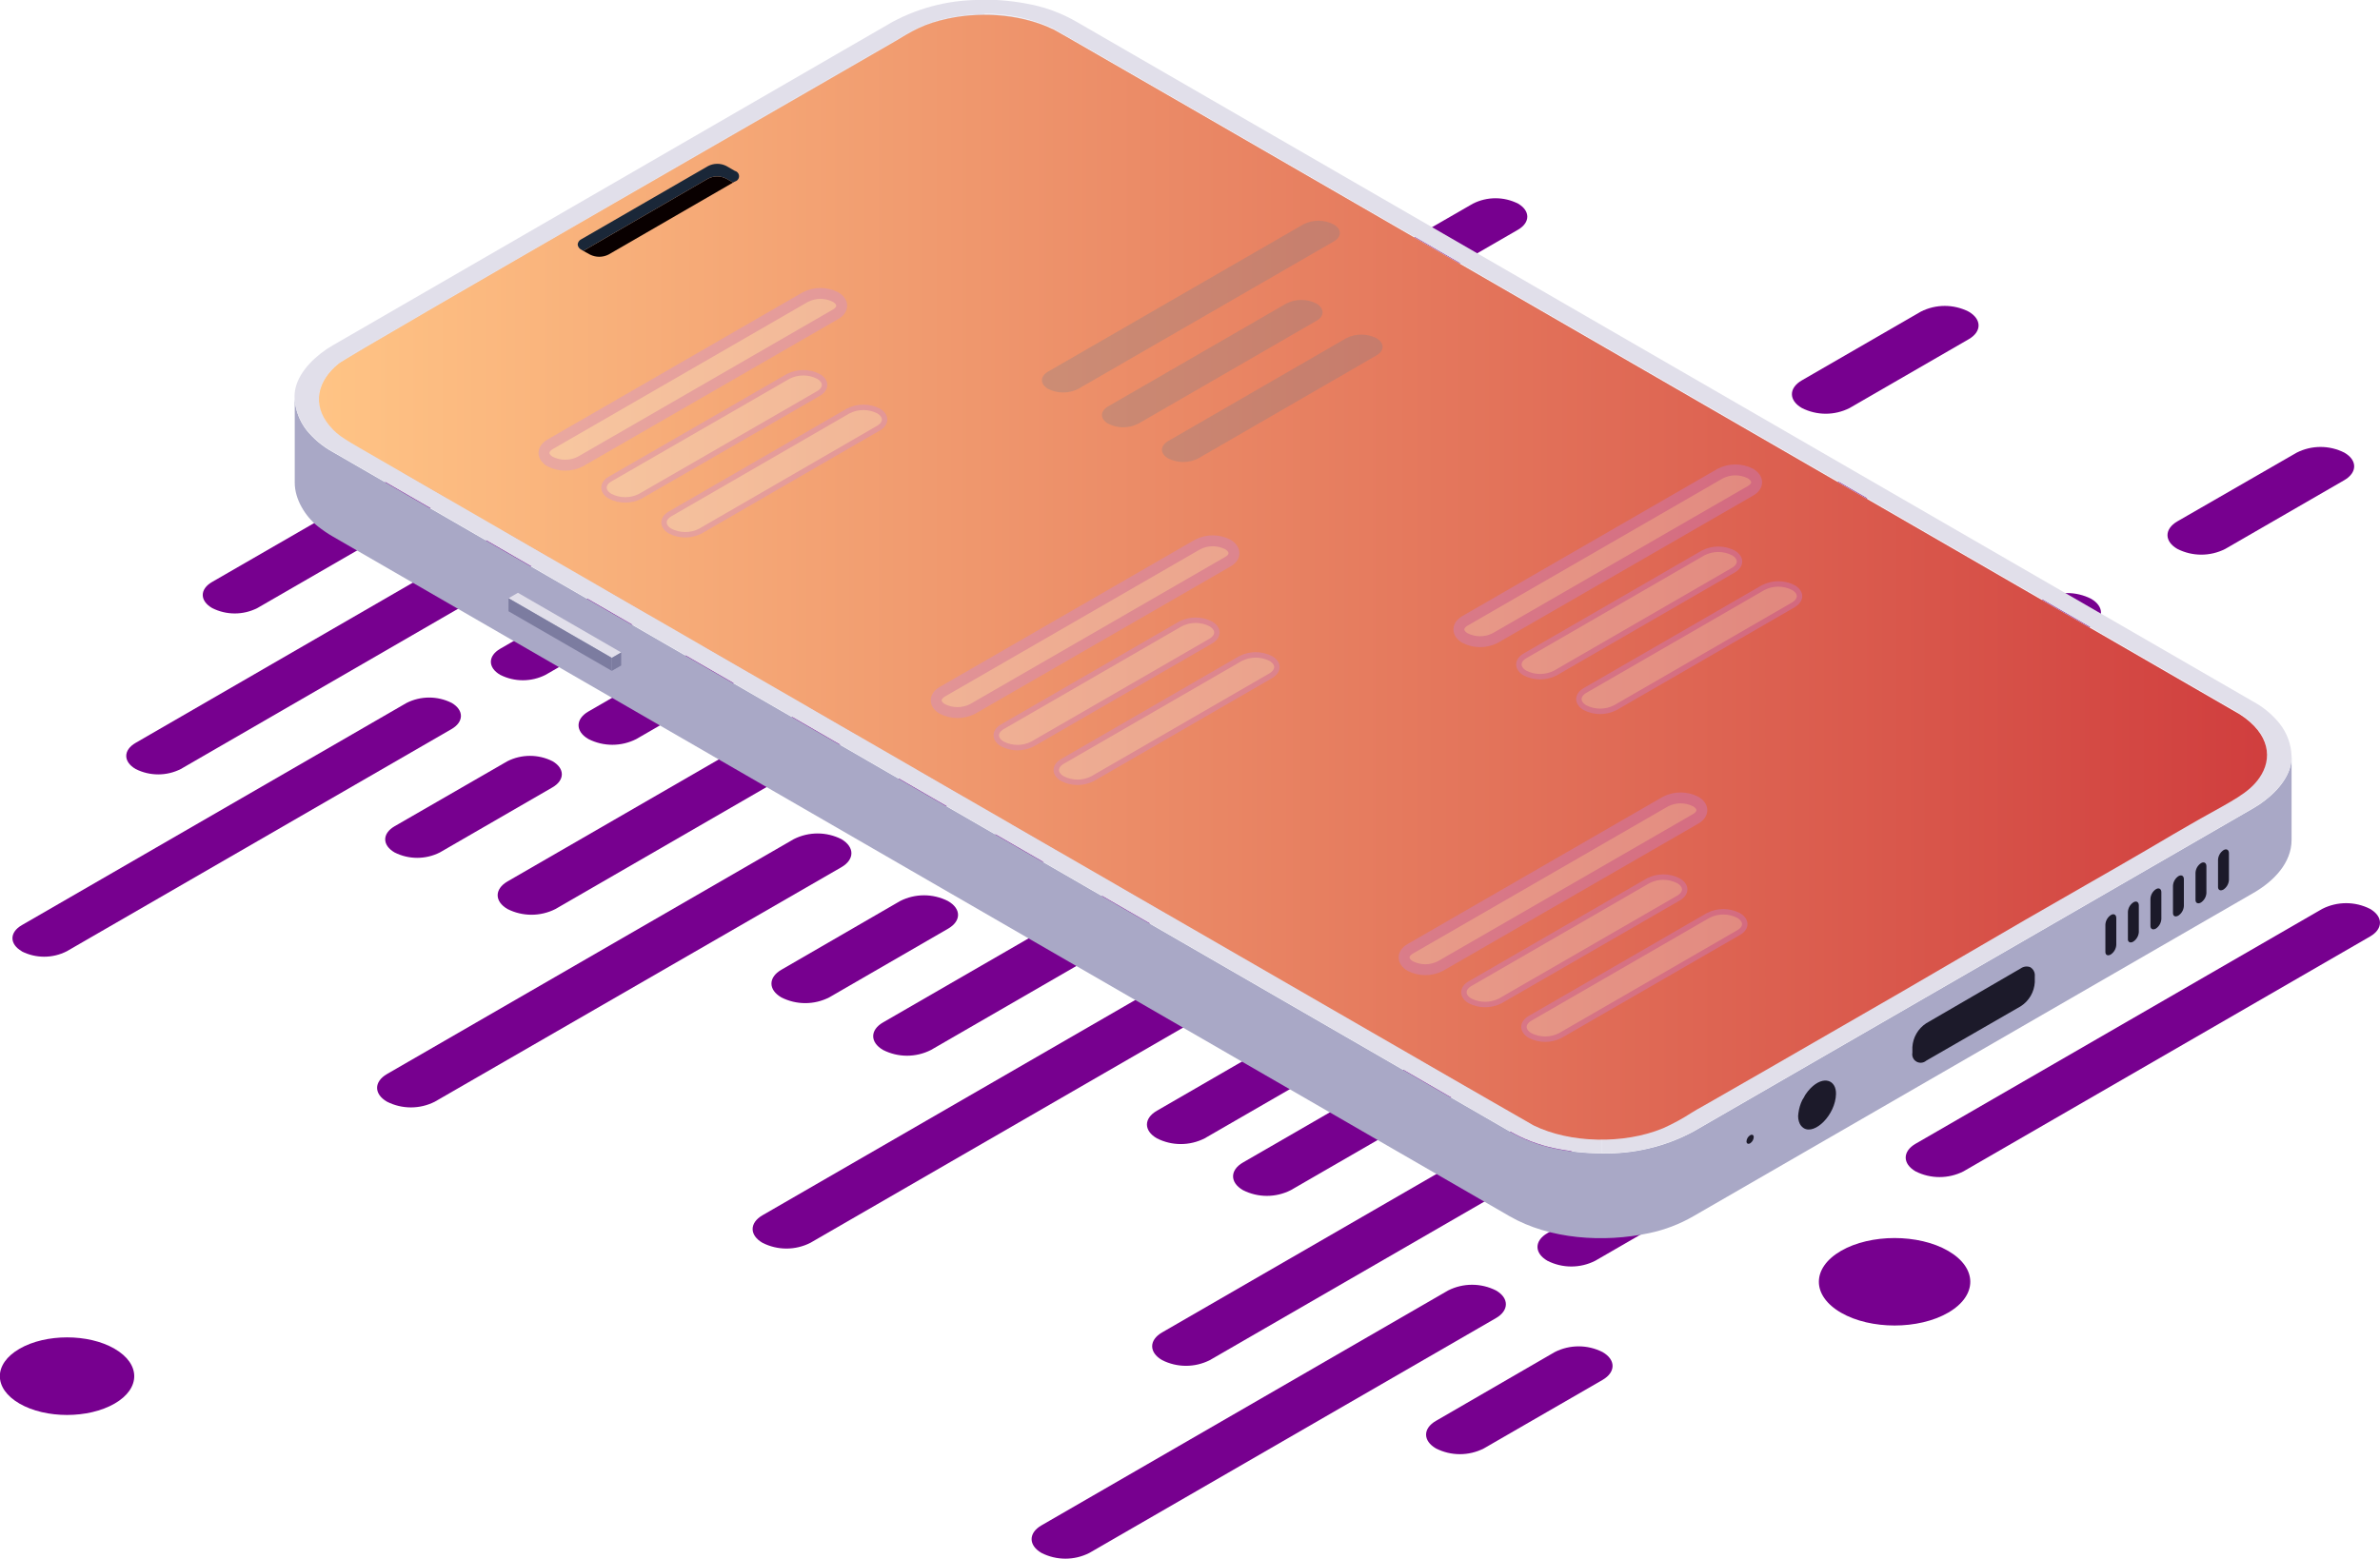
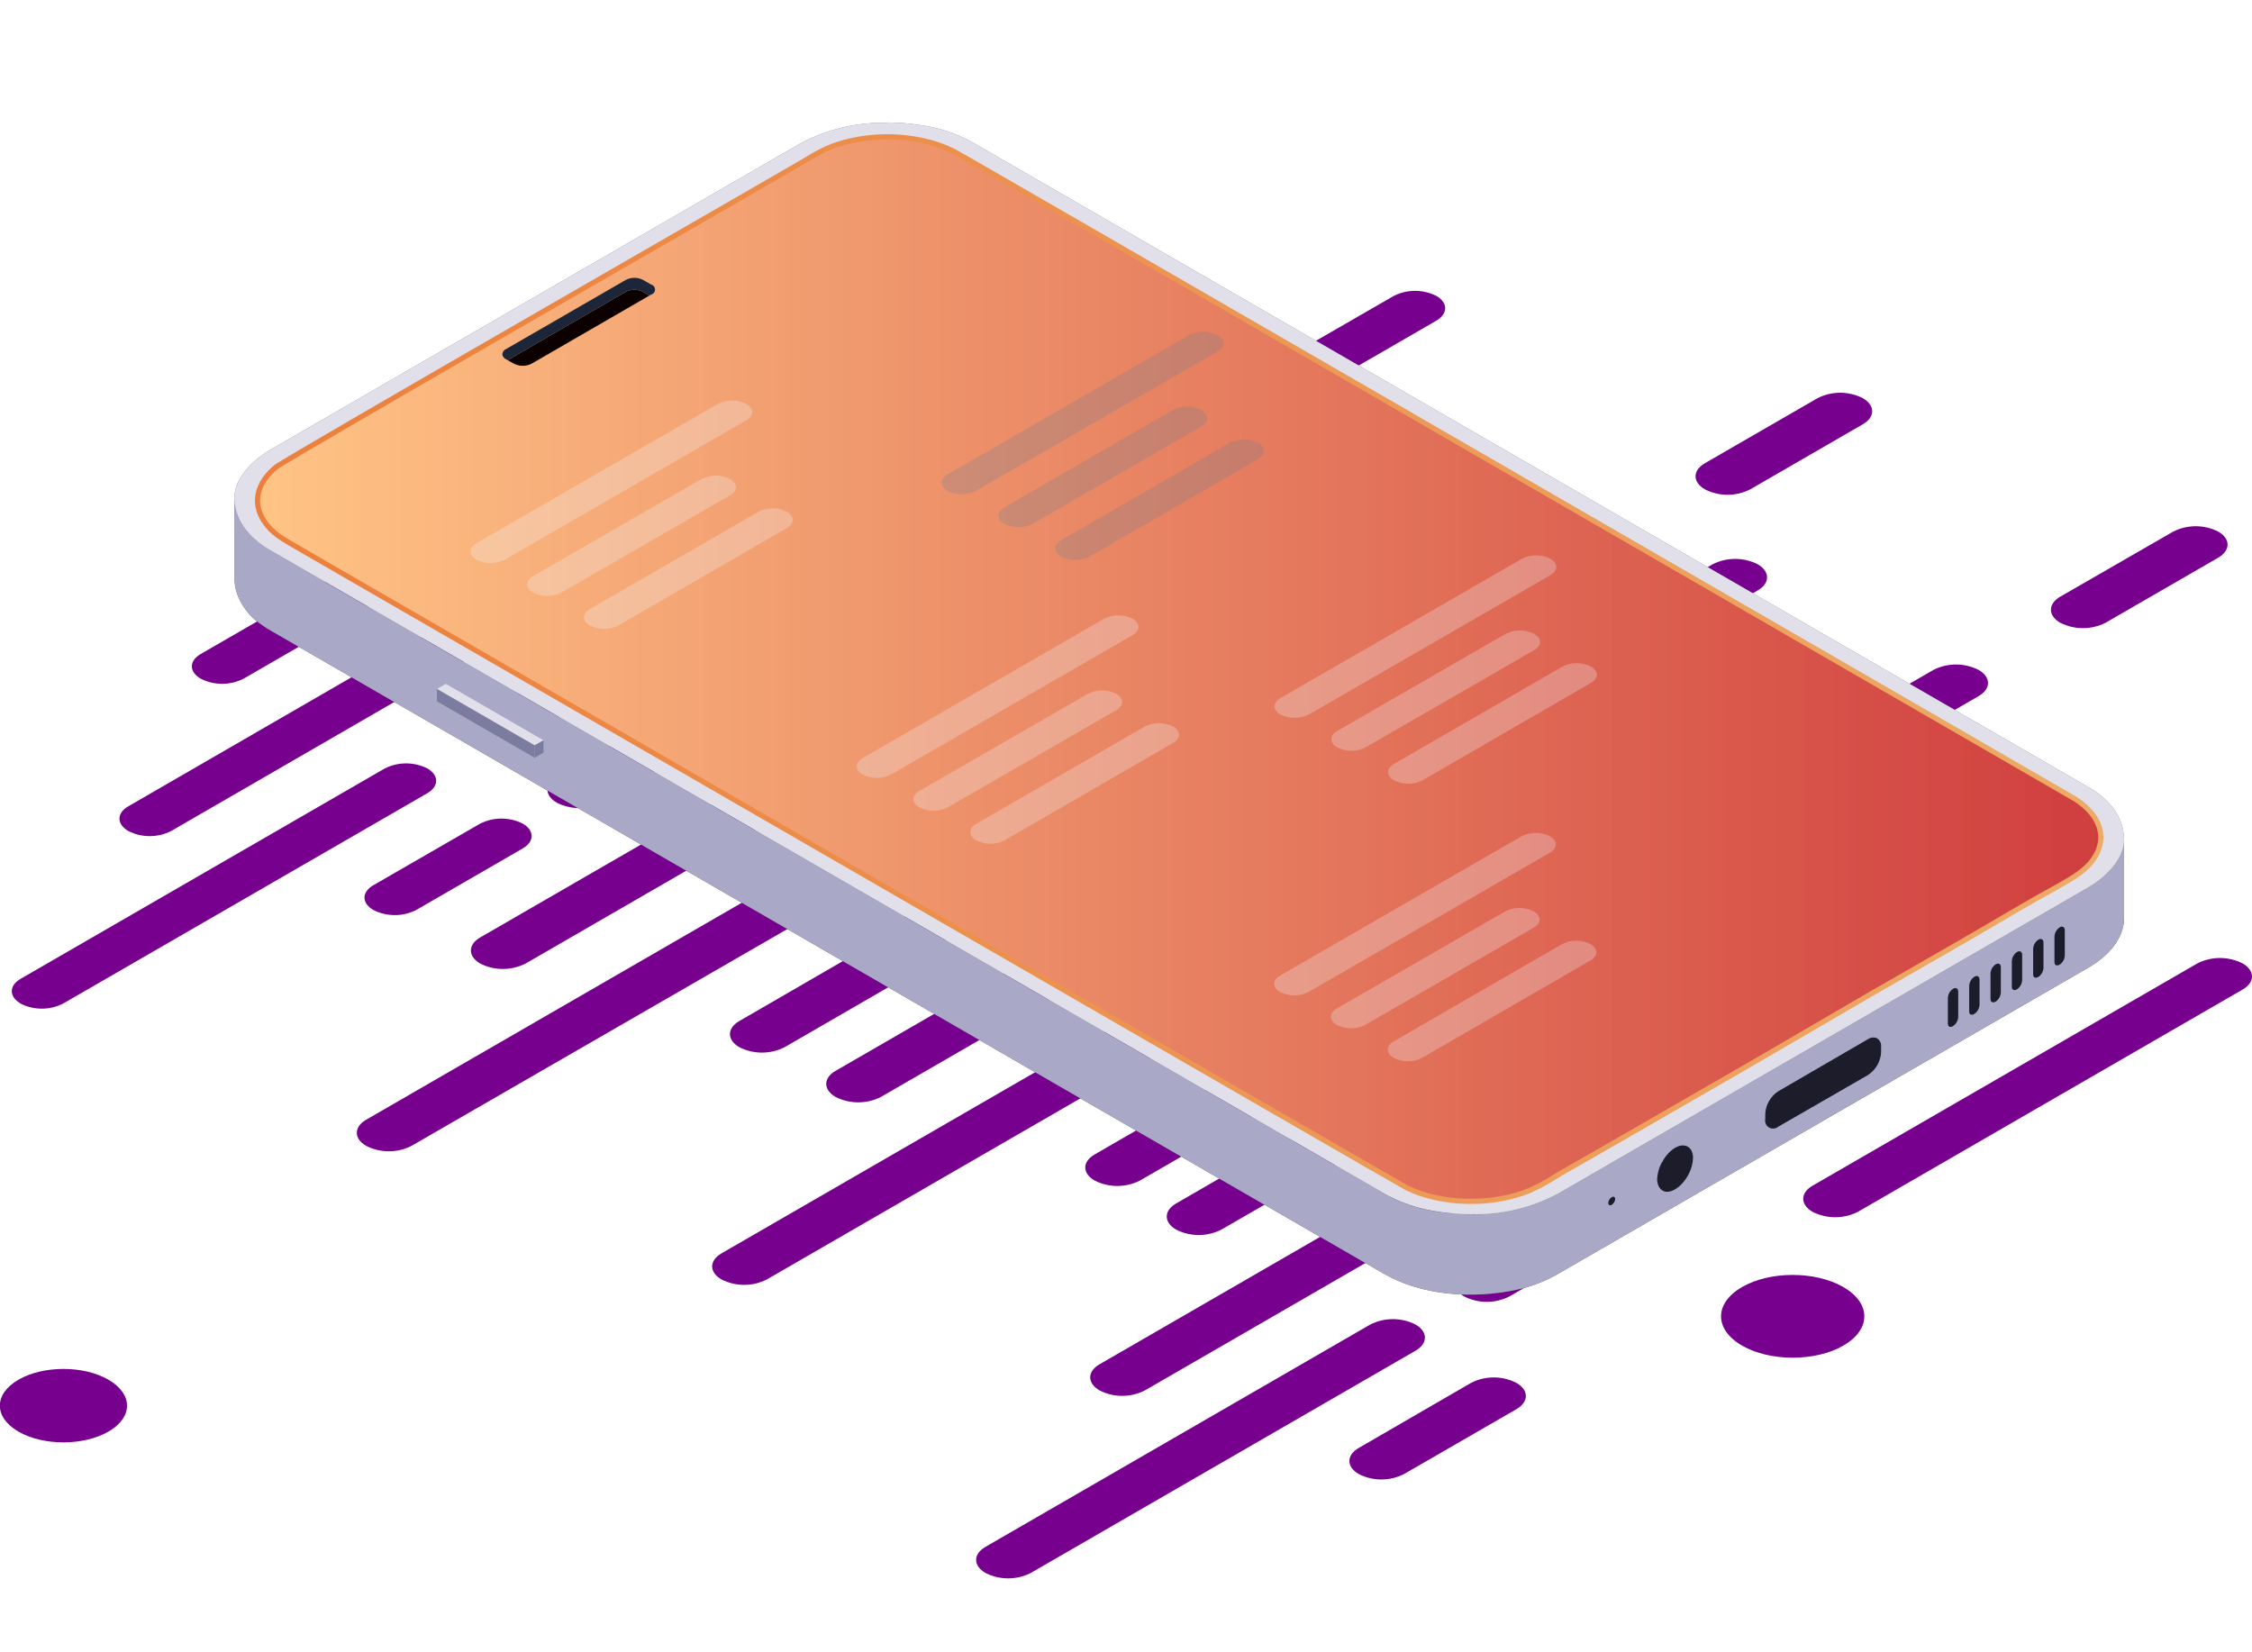
- <svg xmlns="http://www.w3.org/2000/svg" xmlns:html="http://www.w3.org/1999/xhtml" viewBox="0 0 436.28 285.79">
+ <svg xmlns="http://www.w3.org/2000/svg" id="eYc1sMPWEpj1" viewBox="0 -20 436.28 320" shape-rendering="geometricPrecision" text-rendering="geometricPrecision">
  <defs>
-     <style>.cls-1{fill:#77008f;}.cls-2{fill:#a9a8c6;}.cls-3{fill:#1c1a2a;}.cls-4{fill:#e1dfea;}.cls-5{fill:#7c7ca0;}.cls-6{fill:url(#linear-gradient);}.cls-7{fill:#090000;}.cls-8{fill:#1a2738;}.cls-9{opacity:0.27;}.cls-10{fill:#f2f8ff;}.cls-11{fill:#717f90;}</style>
-     <html:link rel="stylesheet" href="../css/style.css" type="text/css" />
-     <linearGradient id="linear-gradient" x1="58.47" y1="105.74" x2="415.57" y2="105.74" gradientUnits="userSpaceOnUse">
-       <stop offset="0" stop-color="#ffc485" />
-       <stop offset="1" stop-color="#d03e3e" />
+     <filter id="eYc1sMPWEpj41-filter" x="-400%" width="600%" y="-400%" height="600%">
+       <feGaussianBlur id="eYc1sMPWEpj41-filter-drop-shadow-0-blur" in="SourceAlpha" stdDeviation="0,0" />
+       <feOffset id="eYc1sMPWEpj41-filter-drop-shadow-0-offset" dx="0" dy="0" result="tmp" />
+       <feFlood id="eYc1sMPWEpj41-filter-drop-shadow-0-flood" flood-color="#000" />
+       <feComposite id="eYc1sMPWEpj41-filter-drop-shadow-0-composite" operator="in" in2="tmp" />
+       <feMerge id="eYc1sMPWEpj41-filter-drop-shadow-0-merge">
+         <feMergeNode id="eYc1sMPWEpj41-filter-drop-shadow-0-merge-node-1" />
+         <feMergeNode id="eYc1sMPWEpj41-filter-drop-shadow-0-merge-node-2" in="SourceGraphic" />
+       </feMerge>
+     </filter>
+     <linearGradient id="eYc1sMPWEpj58-fill" x1="58.47" y1="105.74" x2="415.57" y2="105.74" spreadMethod="pad" gradientUnits="userSpaceOnUse" gradientTransform="translate(0 0)">
+       <stop id="eYc1sMPWEpj58-fill-0" offset="0%" stop-color="#ffc485" />
+       <stop id="eYc1sMPWEpj58-fill-1" offset="100%" stop-color="#d03e3e" />
+     </linearGradient>
+     <linearGradient id="eYc1sMPWEpj58-stroke" x1="0" y1="0.5" x2="1" y2="0.5" spreadMethod="pad" gradientUnits="objectBoundingBox" gradientTransform="translate(0 0)">
+       <stop id="eYc1sMPWEpj58-stroke-0" offset="0%" stop-color="#ec7f3c" />
+       <stop id="eYc1sMPWEpj58-stroke-1" offset="100%" stop-color="#ecab66" />
    </linearGradient>
  </defs>
-   <g id="Layer_2" data-name="Layer 2">
-     <g id="Default">
-       <path class="cls-1" d="M21,247.3c4.81,2.78,4.81,7.29,0,10.06s-12.61,2.78-17.42,0-4.81-7.28,0-10.06S16.22,244.52,21,247.3Z" />
-       <path class="cls-1" d="M357.11,229.35c5.42,3.13,5.42,8.21,0,11.34s-14.21,3.13-19.63,0-5.41-8.21,0-11.34S351.69,226.22,357.11,229.35Z" />
-       <path class="cls-1" d="M154.25,159,79.71,202a9.68,9.68,0,0,1-8.77,0h0c-2.42-1.4-2.42-3.67,0-5.07l74.55-43.06a9.66,9.66,0,0,1,8.76,0h0C156.68,155.31,156.68,157.58,154.25,159Z" />
-       <path class="cls-1" d="M211.84,125.71l-39.39,22.76a9.74,9.74,0,0,1-8.77,0h0c-2.42-1.4-2.42-3.67,0-5.07l39.39-22.76a9.68,9.68,0,0,1,8.77,0h0C214.26,122,214.26,124.31,211.84,125.71Z" />
-       <path class="cls-1" d="M176.35,123.61l-74.54,43.07a9.74,9.74,0,0,1-8.77,0h0c-2.42-1.4-2.42-3.67,0-5.07l74.54-43.06a9.68,9.68,0,0,1,8.77,0h0C178.77,120,178.77,122.21,176.35,123.61Z" />
-       <path class="cls-1" d="M271.67,68.55l-74.54,43.06a9.68,9.68,0,0,1-8.77,0h0c-2.42-1.4-2.42-3.66,0-5.06L262.9,63.48a9.74,9.74,0,0,1,8.77,0h0C274.09,64.88,274.09,67.15,271.67,68.55Z" />
-       <path class="cls-1" d="M314.48,89l-74.54,43.06a9.68,9.68,0,0,1-8.77,0h0c-2.42-1.4-2.42-3.67,0-5.06l74.54-43.07a9.74,9.74,0,0,1,8.77,0h0C316.9,85.34,316.9,87.61,314.48,89Z" />
-       <path class="cls-1" d="M173.81,170.27,152,182.88a9.68,9.68,0,0,1-8.77,0h0c-2.42-1.4-2.42-3.67,0-5.07L165,165.21a9.68,9.68,0,0,1,8.77,0h0C176.23,166.61,176.23,168.87,173.81,170.27Z" />
-       <path class="cls-1" d="M360.88,62.2,339.06,74.81a9.66,9.66,0,0,1-8.76,0h0c-2.43-1.4-2.43-3.67,0-5.07l21.81-12.6a9.68,9.68,0,0,1,8.77,0h0C363.3,58.54,363.3,60.81,360.88,62.2Z" />
-       <path class="cls-1" d="M191.18,92.45l-74.54,43.06a9.68,9.68,0,0,1-8.77,0h0c-2.42-1.39-2.42-3.66,0-5.06l74.54-43.06a9.68,9.68,0,0,1,8.77,0h0C193.6,88.79,193.6,91.05,191.18,92.45Z" />
-       <path class="cls-1" d="M237.58,65.65l-21.82,12.6a9.68,9.68,0,0,1-8.77,0h0c-2.42-1.4-2.42-3.66,0-5.06l21.82-12.61a9.68,9.68,0,0,1,8.77,0h0C240,62,240,64.25,237.58,65.65Z" />
-       <path class="cls-1" d="M274.23,241.68l-74.54,43.06a9.68,9.68,0,0,1-8.77,0h0c-2.42-1.4-2.42-3.67,0-5.06l74.54-43.07a9.74,9.74,0,0,1,8.77,0h0C276.65,238,276.65,240.28,274.23,241.68Z" />
-       <path class="cls-1" d="M331.82,208.41l-39.4,22.76a9.66,9.66,0,0,1-8.76,0h0c-2.43-1.4-2.43-3.67,0-5.07l39.39-22.75a9.68,9.68,0,0,1,8.77,0h0C334.24,204.75,334.24,207,331.82,208.41Z" />
-       <path class="cls-1" d="M296.33,206.32l-74.54,43.06a9.68,9.68,0,0,1-8.77,0h0c-2.42-1.4-2.42-3.67,0-5.07l74.54-43.06a9.68,9.68,0,0,1,8.77,0h0C298.75,202.65,298.75,204.92,296.33,206.32Z" />
-       <path class="cls-1" d="M391.65,151.25l-74.54,43.07a9.68,9.68,0,0,1-8.77,0h0c-2.42-1.4-2.42-3.67,0-5.07l74.54-43.06a9.68,9.68,0,0,1,8.77,0h0C394.07,147.59,394.07,149.86,391.65,151.25Z" />
-       <path class="cls-1" d="M434.46,171.71l-74.54,43.07a9.74,9.74,0,0,1-8.77,0h0c-2.42-1.4-2.42-3.67,0-5.07l74.54-43.06a9.68,9.68,0,0,1,8.77,0h0C436.88,168.05,436.88,170.32,434.46,171.71Z" />
-       <path class="cls-1" d="M293.79,253,272,265.58a9.68,9.68,0,0,1-8.77,0h0c-2.42-1.4-2.42-3.67,0-5.06L285,247.91a9.68,9.68,0,0,1,8.77,0h0C296.21,249.31,296.21,251.58,293.79,253Z" />
-       <path class="cls-1" d="M311.16,175.16l-74.54,43.06a9.68,9.68,0,0,1-8.77,0h0c-2.42-1.4-2.42-3.67,0-5.07l74.54-43.06a9.68,9.68,0,0,1,8.77,0h0C313.58,171.49,313.58,173.76,311.16,175.16Z" />
-       <path class="cls-1" d="M357.56,148.35,335.74,161a9.68,9.68,0,0,1-8.77,0h0c-2.42-1.4-2.42-3.67,0-5.07l21.82-12.6a9.68,9.68,0,0,1,8.77,0h0C360,144.69,360,147,357.56,148.35Z" />
-       <path class="cls-1" d="M223.1,184.82l-74.55,43.06a9.68,9.68,0,0,1-8.77,0h0c-2.42-1.4-2.42-3.66,0-5.06l74.55-43.06a9.68,9.68,0,0,1,8.77,0h0C225.52,181.15,225.52,183.42,223.1,184.82Z" />
-       <path class="cls-1" d="M280.68,151.55l-39.39,22.76a9.68,9.68,0,0,1-8.77,0h0c-2.42-1.4-2.42-3.66,0-5.06l39.39-22.76a9.68,9.68,0,0,1,8.77,0h0C283.1,147.89,283.1,150.16,280.68,151.55Z" />
-       <path class="cls-1" d="M245.19,149.46l-74.54,43.06a9.68,9.68,0,0,1-8.77,0h0c-2.42-1.4-2.42-3.67,0-5.06l74.55-43.07a9.72,9.72,0,0,1,8.76,0h0C247.62,145.79,247.62,148.06,245.19,149.46Z" />
-       <path class="cls-1" d="M340.51,94.4,266,137.46a9.68,9.68,0,0,1-8.77,0h0c-2.42-1.4-2.42-3.67,0-5.07l74.54-43.06a9.68,9.68,0,0,1,8.77,0h0C342.93,90.73,342.93,93,340.51,94.4Z" />
-       <path class="cls-1" d="M383.32,114.86l-74.54,43.06a9.68,9.68,0,0,1-8.77,0h0c-2.42-1.4-2.42-3.67,0-5.07l74.55-43.06a9.66,9.66,0,0,1,8.76,0h0C385.74,111.19,385.74,113.46,383.32,114.86Z" />
-       <path class="cls-1" d="M242.65,196.12l-21.82,12.6a9.66,9.66,0,0,1-8.76,0h0c-2.43-1.4-2.43-3.66,0-5.06l21.81-12.61a9.68,9.68,0,0,1,8.77,0h0C245.07,192.45,245.07,194.72,242.65,196.12Z" />
-       <path class="cls-1" d="M429.72,88.05l-21.81,12.6a9.68,9.68,0,0,1-8.77,0h0c-2.42-1.39-2.42-3.66,0-5.06L421,83a9.66,9.66,0,0,1,8.76,0h0C432.15,84.38,432.15,86.65,429.72,88.05Z" />
-       <path class="cls-1" d="M260,118.3l-74.54,43.06a9.68,9.68,0,0,1-8.77,0h0c-2.42-1.4-2.42-3.67,0-5.06l74.54-43.07a9.68,9.68,0,0,1,8.77,0h0C262.44,114.63,262.44,116.9,260,118.3Z" />
-       <path class="cls-1" d="M306.42,91.49,284.6,104.1a9.66,9.66,0,0,1-8.76,0h0c-2.42-1.4-2.42-3.67,0-5.07l21.82-12.6a9.66,9.66,0,0,1,8.76,0h0C308.85,87.83,308.85,90.09,306.42,91.49Z" />
-       <path class="cls-1" d="M82.77,133.68,12.24,174.42a9.11,9.11,0,0,1-8.29,0H4c-2.29-1.32-2.29-3.47,0-4.79l70.52-40.74a9.19,9.19,0,0,1,8.3,0h0C85.06,130.21,85.06,132.36,82.77,133.68Z" />
-       <path class="cls-1" d="M137.25,102.21,100,123.74a9.19,9.19,0,0,1-8.3,0h0c-2.29-1.32-2.29-3.47,0-4.79L129,97.42a9.19,9.19,0,0,1,8.3,0h0C139.54,98.74,139.54,100.89,137.25,102.21Z" />
-       <path class="cls-1" d="M103.67,100.23,33.15,141a9.17,9.17,0,0,1-8.29,0h0c-2.29-1.33-2.29-3.47,0-4.79L95.38,95.44a9.11,9.11,0,0,1,8.29,0h0C106,96.76,106,98.91,103.67,100.23Z" />
-       <path class="cls-1" d="M193.85,48.13,123.33,88.87a9.13,9.13,0,0,1-8.3,0h0c-2.29-1.32-2.29-3.46,0-4.79l70.53-40.74a9.17,9.17,0,0,1,8.29,0h0C196.14,44.67,196.14,46.81,193.85,48.13Z" />
-       <path class="cls-1" d="M234.35,67.49l-70.52,40.74a9.17,9.17,0,0,1-8.29,0h0c-2.29-1.32-2.29-3.47,0-4.79L226.06,62.7a9.17,9.17,0,0,1,8.29,0h0C236.64,64,236.64,66.17,234.35,67.49Z" />
-       <path class="cls-1" d="M101.27,144.37,80.63,156.3a9.19,9.19,0,0,1-8.3,0h0c-2.29-1.33-2.29-3.47,0-4.8L93,139.58a9.19,9.19,0,0,1,8.3,0h0C103.56,140.9,103.56,143.05,101.27,144.37Z" />
-       <path class="cls-1" d="M278.25,42.13,257.61,54.06a9.17,9.17,0,0,1-8.29,0h0c-2.3-1.33-2.3-3.47,0-4.8L270,37.34a9.17,9.17,0,0,1,8.29,0h0C280.54,38.66,280.54,40.81,278.25,42.13Z" />
-       <path class="cls-1" d="M117.7,70.75,47.18,111.49a9.17,9.17,0,0,1-8.29,0h0c-2.3-1.33-2.3-3.47,0-4.79L109.41,66a9.11,9.11,0,0,1,8.29,0h0C120,67.28,120,69.42,117.7,70.75Z" />
-       <path class="cls-1" d="M161.6,45.39,141,57.31a9.13,9.13,0,0,1-8.3,0h0c-2.29-1.32-2.29-3.47,0-4.79L153.31,40.6a9.11,9.11,0,0,1,8.29,0h0C163.89,41.92,163.89,44.07,161.6,45.39Z" />
-       <path class="cls-2" d="M56.18,78.86a16.15,16.15,0,0,0,4.78,4L276.72,207.44a27.45,27.45,0,0,0,8.11,3.11,43.15,43.15,0,0,0,8.73.93,33.86,33.86,0,0,0,16.86-4l102.67-59.3c2.9-1.67,6.05-4.56,6.8-7.82a7.74,7.74,0,0,0,.18-1.66V154c0,4.2-3.25,7.58-7,9.73L310.42,223a27.43,27.43,0,0,1-8.11,3.1c-8.33,1.78-18.25,1.14-25.59-3.1L61,98.37a22.69,22.69,0,0,1-2.71-1.84c-2.34-1.85-4.26-5-4.26-8h0V73.07h0A10.27,10.27,0,0,0,56.18,78.86Z" />
-       <path class="cls-3" d="M370.44,177.55a1.85,1.85,0,0,1,1.71-.22A1.72,1.72,0,0,1,373,179v1.09a5.62,5.62,0,0,1-2.54,4.39l-17.36,10a1.55,1.55,0,0,1-2.54-1.46V192a5.6,5.6,0,0,1,2.54-4.38Z" />
-       <path class="cls-3" d="M331.89,199.54c2.42-2.45,4.74-1.48,4.67,1.06-.1,3.81-3.87,7.53-5.92,6.25a2.16,2.16,0,0,1-.7-.76,3.2,3.2,0,0,1-.27-2,7.65,7.65,0,0,1,.71-2.4,0,0,0,0,1,0,0,7.77,7.77,0,0,0,.54-.93A7.43,7.43,0,0,1,331.89,199.54Z" />
-       <path class="cls-4" d="M60.38,77.9c1.77,2.14,3.19,2.71,9.4,6.34.11.07,210.25,121.5,211.35,122a29,29,0,0,0,12.45,2.62l0,2.59a43.15,43.15,0,0,1-8.73-.93,27.45,27.45,0,0,1-8.11-3.11L61,82.82a16.15,16.15,0,0,1-4.78-4A10.27,10.27,0,0,1,54,73.07a6.8,6.8,0,0,1,.17-1.91c.76-3.26,3.9-6.15,6.8-7.82L163.63,4a33.92,33.92,0,0,1,16.85-4l0,2.59a32.47,32.47,0,0,0-6.64.68c-4.44.95-6.59,2.3-9.9,4.28s7.63-4.47-38.54,22.2c-7.51,4.34-15,8.76-22.5,13.1s-15.06,8.58-22.56,13c-3.12,1.83-6.24,3.69-9.37,5.46a84.6,84.6,0,0,0-8.84,5.28C58.2,69.69,57.17,74.05,60.38,77.9Z" />
-       <polygon class="cls-4" points="112.15 120.62 113.87 119.63 94.94 108.69 93.22 109.69 112.15 120.62" />
-       <polygon class="cls-5" points="113.87 122.02 113.87 119.63 112.15 120.62 112.15 123.01 113.87 122.02" />
-       <polygon class="cls-5" points="112.15 123.01 112.15 120.62 93.22 109.69 93.22 112.08 112.15 123.01" />
-       <path class="cls-3" d="M320.82,209.63h0a1.44,1.44,0,0,0,.66-1.13h0c0-.4-.29-.56-.66-.35h0a1.45,1.45,0,0,0-.67,1.12h0C320.15,209.68,320.45,209.84,320.82,209.63Z" />
-       <path class="cls-3" d="M407.59,163.1h0a2.28,2.28,0,0,0,1-1.75v-4.92c0-.63-.47-.88-1-.55h0a2.27,2.27,0,0,0-1,1.75v4.92C406.55,163.18,407,163.43,407.59,163.1Z" />
-       <path class="cls-3" d="M403.46,165.48h0a2.25,2.25,0,0,0,1-1.74v-4.92c0-.63-.47-.88-1-.55h0a2.25,2.25,0,0,0-1,1.74v4.92C402.42,165.56,402.89,165.81,403.46,165.48Z" />
-       <path class="cls-3" d="M399.33,167.87h0a2.27,2.27,0,0,0,1-1.75v-4.91c0-.64-.47-.88-1-.56h0a2.27,2.27,0,0,0-1,1.75v4.92C398.29,168,398.76,168.2,399.33,167.87Z" />
-       <path class="cls-3" d="M395.2,170.26h0a2.28,2.28,0,0,0,1-1.75v-4.92c0-.63-.47-.88-1-.55h0a2.25,2.25,0,0,0-1,1.74v4.92C394.16,170.33,394.63,170.58,395.2,170.26Z" />
-       <path class="cls-3" d="M391.07,172.64h0a2.27,2.27,0,0,0,1-1.74V166c0-.63-.47-.88-1-.55h0a2.23,2.23,0,0,0-1,1.74v4.92C390,172.72,390.5,173,391.07,172.64Z" />
-       <path class="cls-3" d="M386.94,175h0a2.28,2.28,0,0,0,1-1.75v-4.92c0-.63-.47-.88-1-.55h0a2.25,2.25,0,0,0-1,1.75v4.92C385.9,175.11,386.37,175.35,386.94,175Z" />
-       <path class="cls-4" d="M413.09,148.14l-102.67,59.3a33.86,33.86,0,0,1-16.86,4l0-2.59a29.84,29.84,0,0,0,11.31-2.12,38.62,38.62,0,0,0,5.24-2.84c3.35-2-7.63,4.47,38.54-22.2,7.51-4.34,15-8.76,22.5-13.1s15.07-8.58,22.56-13c3.12-1.83,6.24-3.68,9.39-5.46,6.21-3.5,9.14-4.86,11.06-7.63,2.52-3.61,1.94-8.39-4.27-12.06-.24-.15-216-124.82-217-125.3a29.16,29.16,0,0,0-12.46-2.62l0-2.59a43.33,43.33,0,0,1,8.74.93A27.79,27.79,0,0,1,197.35,4L413.09,128.67a16,16,0,0,1,4.79,4,10.16,10.16,0,0,1,2.19,6,7.74,7.74,0,0,1-.18,1.66C419.14,143.58,416,146.47,413.09,148.14Z" />
-       <path class="cls-4" d="M196.9,7.5c-2.51-1.45-3.91-2.26-4-2.29a29.17,29.17,0,0,0-12.47-2.62,32.46,32.46,0,0,0-6.63.69c-4.45.94-6.6,2.29-9.9,4.27-3.11,1.88,6.17-3.6-29.71,17.09l-8.84,5.11c-7.51,4.35-15,8.77-22.49,13.1q-3.09,1.78-6.19,3.54c-5.46,3.13-10.93,6.24-16.38,9.43-3.12,1.84-6.23,3.69-9.37,5.46a85.69,85.69,0,0,0-8.84,5.28c-3.91,3.14-4.94,7.49-1.73,11.35,1.77,2.13,3.19,2.7,9.4,6.33L161,137c56.92,32.87,119.5,69,120.11,69.31a28.82,28.82,0,0,0,12.45,2.62,29.78,29.78,0,0,0,11.3-2.11,38,38,0,0,0,5.23-2.85c3.36-2-7.62,4.47,38.55-22.19,7.51-4.35,15-8.77,22.5-13.11s15.07-8.58,22.57-13c3.11-1.83,6.23-3.68,9.37-5.46,6.23-3.49,9.15-4.86,11.07-7.63,2.43-3.48,2-8-3.57-11.62-.23-.16-.46-.3-.7-.44S226.42,24.48,196.9,7.5Z" />
-       <path class="cls-6" d="M410.6,131c5.55,3.6,6,8.14,3.57,11.62-1.92,2.77-4.84,4.14-11.07,7.63-3.14,1.78-6.26,3.63-9.37,5.46-7.5,4.39-15.05,8.64-22.57,13s-15,8.76-22.5,13.11c-46.17,26.66-35.19,20.18-38.55,22.19a38,38,0,0,1-5.23,2.85c-7.22,3-17.09,2.76-23.75-.51-1-.48-183.73-106.07-211.36-122-6.21-3.63-7.63-4.2-9.4-6.33-3.21-3.86-2.18-8.21,1.73-11.35,2.13-1.7,98.82-57.2,101.82-59,3.3-2,5.45-3.33,9.9-4.27,6.8-1.45,14.09-.51,19.1,1.93C193.05,5.27,187.2,1.89,410.6,131Z" />
-       <path class="cls-7" d="M129.78,32.76a3.63,3.63,0,0,1,3.36,0l1.25.71L111.54,46.68a3.76,3.76,0,0,1-3.38,0L106.92,46Z" />
-       <path class="cls-8" d="M133.14,30.43l1.58.91a1,1,0,0,1,0,1.94l-.33.19-1.25-.71a3.63,3.63,0,0,0-3.36,0L106.92,46l-.33-.2a1.22,1.22,0,0,1-.7-.95v0a1.17,1.17,0,0,1,.7-1l23.19-13.39A3.66,3.66,0,0,1,133.14,30.43Z" />
-       <g class="cls-9">
-         <path class="cls-10" stroke="#bc85ff" stroke-miterlimit="10" stroke-width="2" d="M153.15,57.64l-46.79,27a6.12,6.12,0,0,1-5.5,0h0c-1.52-.88-1.52-2.31,0-3.18l46.79-27a6.06,6.06,0,0,1,5.5,0h0C154.67,55.34,154.67,56.77,153.15,57.64Z" />
-         <path class="cls-10" stroke="#bc85ff" stroke-miterlimit="10" stroke-width="1" d="M150,72.17,117.36,91a6.06,6.06,0,0,1-5.5,0h0c-1.52-.88-1.52-2.3,0-3.18L144.51,69A6.08,6.08,0,0,1,150,69h0C151.54,69.87,151.54,71.29,150,72.17Z" />
-         <path class="cls-10" stroke="#bc85ff" stroke-miterlimit="10" stroke-width="1" d="M161,78.52,128.37,97.39a6.08,6.08,0,0,1-5.51,0h0c-1.52-.88-1.52-2.3,0-3.18l32.66-18.87a6.12,6.12,0,0,1,5.5,0h0C162.54,76.22,162.54,77.65,161,78.52Z" />
-       </g>
-       <g class="cls-9">
-         <path class="cls-10" stroke="#bc85ff" stroke-miterlimit="10" stroke-width="2" d="M225.06,103l-46.79,27a6.14,6.14,0,0,1-5.51,0h0c-1.52-.88-1.52-2.3,0-3.18l46.8-27a6.06,6.06,0,0,1,5.5,0h0C226.58,100.73,226.58,102.16,225.06,103Z" />
-         <path class="cls-10" stroke="#bc85ff" stroke-miterlimit="10" stroke-width="1" d="M221.93,117.56l-32.66,18.86a6.06,6.06,0,0,1-5.5,0h0c-1.52-.88-1.52-2.3,0-3.18l32.65-18.86a6.08,6.08,0,0,1,5.51,0h0C223.45,115.26,223.45,116.68,221.93,117.56Z" />
-         <path class="cls-10" stroke="#bc85ff" stroke-miterlimit="10" stroke-width="1" d="M232.93,123.91l-32.66,18.87a6.06,6.06,0,0,1-5.5,0h0c-1.52-.88-1.52-2.3,0-3.18l32.66-18.87a6.12,6.12,0,0,1,5.5,0h0C234.45,121.61,234.45,123,232.93,123.91Z" />
-       </g>
-       <g class="cls-9">
-         <path class="cls-10" stroke="#bc85ff" stroke-miterlimit="10" stroke-width="2" d="M320.87,90l-46.8,27a6.06,6.06,0,0,1-5.5,0h0c-1.52-.88-1.52-2.3,0-3.18l46.79-27a6.08,6.08,0,0,1,5.51,0h0C322.39,87.73,322.39,89.15,320.87,90Z" />
-         <path class="cls-10" stroke="#bc85ff" stroke-miterlimit="10" stroke-width="1" d="M317.73,104.55l-32.65,18.87a6.14,6.14,0,0,1-5.51,0h0c-1.52-.88-1.52-2.31,0-3.18l32.66-18.87a6.06,6.06,0,0,1,5.5,0h0C319.25,102.25,319.25,103.67,317.73,104.55Z" />
-         <path class="cls-10" stroke="#bc85ff" stroke-miterlimit="10" stroke-width="1" d="M328.73,110.91l-32.65,18.86a6.08,6.08,0,0,1-5.51,0h0c-1.52-.88-1.52-2.3,0-3.18l32.66-18.86a6.06,6.06,0,0,1,5.5,0h0C330.25,108.61,330.25,110,328.73,110.91Z" />
-       </g>
-       <g class="cls-9">
-         <path class="cls-10" stroke="#bc85ff" stroke-miterlimit="10" stroke-width="2" d="M310.83,150.14l-46.8,27a6.06,6.06,0,0,1-5.5,0h0c-1.52-.88-1.52-2.3,0-3.18l46.79-27a6.08,6.08,0,0,1,5.51,0h0C312.35,147.84,312.35,149.26,310.83,150.14Z" />
-         <path class="cls-10" stroke="#bc85ff" stroke-miterlimit="10" stroke-width="1" d="M307.69,164.66,275,183.53a6.14,6.14,0,0,1-5.51,0h0c-1.52-.88-1.52-2.31,0-3.18l32.66-18.87a6.06,6.06,0,0,1,5.5,0h0C309.21,162.36,309.21,163.78,307.69,164.66Z" />
-         <path class="cls-10" stroke="#bc85ff" stroke-miterlimit="10" stroke-width="1" d="M318.7,171,286,189.88a6.06,6.06,0,0,1-5.5,0h0c-1.52-.88-1.52-2.3,0-3.18l32.65-18.86a6.08,6.08,0,0,1,5.51,0h0C320.22,168.72,320.22,170.14,318.7,171Z" />
-       </g>
-       <g class="cls-9">
-         <path class="cls-11" d="M244.43,44.31l-46.79,27a6.12,6.12,0,0,1-5.5,0h0c-1.52-.88-1.52-2.3,0-3.18l46.79-27a6.06,6.06,0,0,1,5.5,0h0C246,42,246,43.43,244.43,44.31Z" />
-         <path class="cls-11" d="M241.3,58.83,208.65,77.69a6.08,6.08,0,0,1-5.51,0h0c-1.52-.88-1.52-2.3,0-3.18L235.8,55.65a6.06,6.06,0,0,1,5.5,0h0C242.82,56.53,242.82,58,241.3,58.83Z" />
-         <path class="cls-11" d="M252.3,65.18,219.65,84.05a6.08,6.08,0,0,1-5.51,0h0c-1.52-.88-1.52-2.3,0-3.18L246.8,62a6.12,6.12,0,0,1,5.5,0h0C253.82,62.88,253.82,64.31,252.3,65.18Z" />
+   <g>
+     <g>
+       <path d="M21,247.3c4.81,2.78,4.81,7.29,0,10.06s-12.61,2.78-17.42,0-4.81-7.28,0-10.06s12.64-2.78,17.42,0Z" fill="#77008f" />
+       <path d="M357.11,229.35c5.42,3.13,5.42,8.21,0,11.34s-14.21,3.13-19.63,0-5.41-8.21,0-11.34s14.21-3.13,19.63,0Z" fill="#77008f" />
+       <path d="M154.25,159L79.71,202c-2.756,1.4-6.014,1.4-8.77,0v0c-2.42-1.4-2.42-3.67,0-5.07l74.55-43.06c2.752-1.4,6.008-1.4,8.76,0v0c2.43,1.44,2.43,3.71,0,5.13Z" fill="#77008f" />
+       <path d="M211.84,125.71l-39.39,22.76c-2.758,1.391-6.012,1.391-8.77,0v0c-2.42-1.4-2.42-3.67,0-5.07l39.39-22.76c2.756-1.4,6.014-1.4,8.77,0v0c2.42,1.36,2.42,3.67,0,5.07Z" fill="#77008f" />
+       <path d="M176.35,123.61l-74.54,43.07c-2.758,1.391-6.012,1.391-8.77,0v0c-2.42-1.4-2.42-3.67,0-5.07l74.54-43.06c2.756-1.4,6.014-1.4,8.77,0v0c2.42,1.45,2.42,3.66,0,5.06Z" fill="#77008f" />
+       <path d="M271.67,68.55l-74.54,43.06c-2.756,1.4-6.014,1.4-8.77,0v0c-2.42-1.4-2.42-3.66,0-5.06L262.9,63.48c2.758-1.391,6.012-1.391,8.77,0v0c2.42,1.4,2.42,3.67,0,5.07Z" fill="#77008f" />
+       <path d="M314.48,89l-74.54,43.06c-2.756,1.4-6.014,1.4-8.77,0v0c-2.42-1.4-2.42-3.67,0-5.06l74.54-43.07c2.758-1.391,6.012-1.391,8.77,0v0c2.42,1.41,2.42,3.68,0,5.07Z" fill="#77008f" />
+       <path d="M173.81,170.27L152,182.88c-2.756,1.4-6.014,1.4-8.77,0v0c-2.42-1.4-2.42-3.67,0-5.07L165,165.21c2.756-1.4,6.014-1.4,8.77,0v0c2.46,1.4,2.46,3.66.04,5.06Z" fill="#77008f" />
+       <path d="M360.88,62.2L339.06,74.81c-2.752,1.4-6.008,1.4-8.76,0v0c-2.43-1.4-2.43-3.67,0-5.07l21.81-12.6c2.756-1.4,6.014-1.4,8.77,0v0c2.42,1.4,2.42,3.67,0,5.06Z" fill="#77008f" />
+       <path d="M191.18,92.45l-74.54,43.06c-2.756,1.4-6.014,1.4-8.77,0v0c-2.42-1.39-2.42-3.66,0-5.06l74.54-43.06c2.756-1.4,6.014-1.4,8.77,0v0c2.42,1.4,2.42,3.66,0,5.06Z" fill="#77008f" />
+       <path d="M237.58,65.65l-21.82,12.6c-2.756,1.4-6.014,1.4-8.77,0v0c-2.42-1.4-2.42-3.66,0-5.06l21.82-12.61c2.756-1.4,6.014-1.4,8.77,0v0c2.42,1.42,2.42,3.67,0,5.07Z" fill="#77008f" />
+       <path d="M274.23,241.68l-74.54,43.06c-2.756,1.4-6.014,1.4-8.77,0v0c-2.42-1.4-2.42-3.67,0-5.06l74.54-43.07c2.758-1.391,6.012-1.391,8.77,0v0c2.42,1.39,2.42,3.67,0,5.07Z" fill="#77008f" />
+       <path d="M331.82,208.41l-39.4,22.76c-2.752,1.4-6.008,1.4-8.76,0v0c-2.43-1.4-2.43-3.67,0-5.07l39.39-22.75c2.756-1.4,6.014-1.4,8.77,0v0c2.42,1.4,2.42,3.65,0,5.06Z" fill="#77008f" />
+       <path d="M296.33,206.32l-74.54,43.06c-2.756,1.4-6.014,1.4-8.77,0v0c-2.42-1.4-2.42-3.67,0-5.07l74.54-43.06c2.756-1.4,6.014-1.4,8.77,0v0c2.42,1.4,2.42,3.67,0,5.07Z" fill="#77008f" />
+       <path d="M391.65,151.25l-74.54,43.07c-2.756,1.4-6.014,1.4-8.77,0v0c-2.42-1.4-2.42-3.67,0-5.07l74.54-43.06c2.756-1.4,6.014-1.4,8.77,0v0c2.42,1.4,2.42,3.67,0,5.06Z" fill="#77008f" />
+       <path d="M434.46,171.71l-74.54,43.07c-2.758,1.391-6.012,1.391-8.77,0v0c-2.42-1.4-2.42-3.67,0-5.07l74.54-43.06c2.756-1.4,6.014-1.4,8.77,0v0c2.42,1.4,2.42,3.67,0,5.06Z" fill="#77008f" />
+       <path d="M293.79,253L272,265.58c-2.756,1.4-6.014,1.4-8.77,0v0c-2.42-1.4-2.42-3.67,0-5.06L285,247.91c2.756-1.4,6.014-1.4,8.77,0v0c2.44,1.4,2.44,3.67.02,5.09Z" fill="#77008f" />
+       <path d="M311.16,175.16l-74.54,43.06c-2.756,1.4-6.014,1.4-8.77,0v0c-2.42-1.4-2.42-3.67,0-5.07l74.54-43.06c2.756-1.4,6.014-1.4,8.77,0v0c2.42,1.4,2.42,3.67,0,5.07Z" fill="#77008f" />
+       <path d="M357.56,148.35L335.74,161c-2.756,1.4-6.014,1.4-8.77,0v0c-2.42-1.4-2.42-3.67,0-5.07l21.82-12.6c2.756-1.4,6.014-1.4,8.77,0v0c2.44,1.36,2.44,3.67,0,5.02Z" fill="#77008f" />
+       <path d="M223.1,184.82l-74.55,43.06c-2.756,1.4-6.014,1.4-8.77,0v0c-2.42-1.4-2.42-3.66,0-5.06l74.55-43.06c2.756-1.4,6.014-1.4,8.77,0v0c2.42,1.39,2.42,3.66,0,5.06Z" fill="#77008f" />
+       <path d="M280.68,151.55l-39.39,22.76c-2.756,1.4-6.014,1.4-8.77,0v0c-2.42-1.4-2.42-3.66,0-5.06l39.39-22.76c2.756-1.4,6.014-1.4,8.77,0v0c2.42,1.4,2.42,3.67,0,5.06Z" fill="#77008f" />
+       <path d="M245.19,149.46l-74.54,43.06c-2.756,1.4-6.014,1.4-8.77,0v0c-2.42-1.4-2.42-3.67,0-5.06l74.55-43.07c2.754-1.39,6.006-1.39,8.76,0v0c2.43,1.4,2.43,3.67,0,5.07Z" fill="#77008f" />
+       <path d="M340.51,94.4L266,137.46c-2.756,1.4-6.014,1.4-8.77,0v0c-2.42-1.4-2.42-3.67,0-5.07l74.54-43.06c2.756-1.4,6.014-1.4,8.77,0v0c2.39,1.4,2.39,3.67-.03,5.07Z" fill="#77008f" />
+       <path d="M383.32,114.86l-74.54,43.06c-2.756,1.4-6.014,1.4-8.77,0v0c-2.42-1.4-2.42-3.67,0-5.07l74.55-43.06c2.752-1.4,6.008-1.4,8.76,0v0c2.42,1.4,2.42,3.67,0,5.07Z" fill="#77008f" />
+       <path d="M242.65,196.12l-21.82,12.6c-2.752,1.4-6.008,1.4-8.76,0v0c-2.43-1.4-2.43-3.66,0-5.06l21.81-12.61c2.756-1.4,6.014-1.4,8.77,0v0c2.42,1.4,2.42,3.67,0,5.07Z" fill="#77008f" />
+       <path d="M429.72,88.05l-21.81,12.6c-2.756,1.4-6.014,1.4-8.77,0v0c-2.42-1.39-2.42-3.66,0-5.06L421,83c2.752-1.4,6.008-1.4,8.76,0v0c2.39,1.38,2.39,3.65-.04,5.05Z" fill="#77008f" />
+       <path d="M260,118.3l-74.54,43.06c-2.756,1.4-6.014,1.4-8.77,0v0c-2.42-1.4-2.42-3.67,0-5.06l74.54-43.07c2.756-1.4,6.014-1.4,8.77,0v0c2.44,1.4,2.44,3.67,0,5.07Z" fill="#77008f" />
+       <path d="M306.42,91.49L284.6,104.1c-2.752,1.4-6.008,1.4-8.76,0v0c-2.42-1.4-2.42-3.67,0-5.07l21.82-12.6c2.752-1.4,6.008-1.4,8.76,0v0c2.43,1.4,2.43,3.66,0,5.06Z" fill="#77008f" />
+       <path d="M82.77,133.68L12.24,174.42c-2.603,1.33-5.687,1.33-8.29,0h.05c-2.29-1.32-2.29-3.47,0-4.79l70.52-40.74c2.609-1.321,5.691-1.321,8.3,0v0c2.24,1.32,2.24,3.47-.05,4.79Z" fill="#77008f" />
+       <path d="M137.25,102.21L100,123.74c-2.609,1.321-5.691,1.321-8.3,0v0c-2.29-1.32-2.29-3.47,0-4.79L129,97.42c2.609-1.321,5.691-1.321,8.3,0v0c2.24,1.32,2.24,3.47-.05,4.79Z" fill="#77008f" />
+       <path d="M103.67,100.23L33.15,141c-2.606,1.32-5.684,1.32-8.29,0v0c-2.29-1.33-2.29-3.47,0-4.79L95.38,95.44c2.603-1.33,5.687-1.33,8.29,0v0c2.33,1.32,2.33,3.47,0,4.79Z" fill="#77008f" />
+       <path d="M193.85,48.13L123.33,88.87c-2.607,1.33-5.693,1.33-8.3,0v0c-2.29-1.32-2.29-3.46,0-4.79l70.53-40.74c2.606-1.32,5.684-1.32,8.29,0v0c2.29,1.33,2.29,3.47,0,4.79Z" fill="#77008f" />
+       <path d="M234.35,67.49l-70.52,40.74c-2.606,1.32-5.684,1.32-8.29,0v0c-2.29-1.32-2.29-3.47,0-4.79L226.06,62.7c2.606-1.32,5.684-1.32,8.29,0v0c2.29,1.3,2.29,3.47,0,4.79Z" fill="#77008f" />
+       <path d="M101.27,144.37L80.63,156.3c-2.609,1.321-5.691,1.321-8.3,0v0c-2.29-1.33-2.29-3.47,0-4.8L93,139.58c2.609-1.321,5.691-1.321,8.3,0v0c2.26,1.32,2.26,3.47-.03,4.79Z" fill="#77008f" />
+       <path d="M278.25,42.13L257.61,54.06c-2.606,1.32-5.684,1.32-8.29,0v0c-2.3-1.33-2.3-3.47,0-4.8L270,37.34c2.606-1.32,5.684-1.32,8.29,0v0c2.25,1.32,2.25,3.47-.04,4.79Z" fill="#77008f" />
+       <path d="M117.7,70.75L47.18,111.49c-2.606,1.32-5.684,1.32-8.29,0v0c-2.3-1.33-2.3-3.47,0-4.79L109.41,66c2.603-1.33,5.687-1.33,8.29,0v0c2.3,1.28,2.3,3.42,0,4.75Z" fill="#77008f" />
+       <path d="M161.6,45.39L141,57.31c-2.607,1.33-5.693,1.33-8.3,0v0c-2.29-1.32-2.29-3.47,0-4.79L153.31,40.6c2.603-1.33,5.687-1.33,8.29,0v0c2.29,1.32,2.29,3.47,0,4.79Z" fill="#77008f" />
+       <g id="eYc1sMPWEpj41" transform="translate(-8.577157 3.789988)" filter="url(#eYc1sMPWEpj41-filter)">
+         <path d="M56.18,78.86c1.318,1.631,2.942,2.99,4.78,4L276.72,207.44c2.521,1.461,5.259,2.51,8.11,3.11c2.871.606,5.796.918,8.73.93c5.872.152,11.682-1.227,16.86-4l102.67-59.3c2.9-1.67,6.05-4.56,6.8-7.82.12-.545.18-1.102.18-1.66v15.3c0,4.2-3.25,7.58-7,9.73L310.42,223c-2.522,1.457-5.259,2.504-8.11,3.1-8.33,1.78-18.25,1.14-25.59-3.1L61,98.37c-.946-.547-1.852-1.162-2.71-1.84-2.34-1.85-4.26-5-4.26-8v0-15.46v0c.106,2.105.856,4.126,2.15,5.79Z" fill="#a9a8c6" />
+         <path d="M370.44,177.55c.499-.351,1.139-.433,1.71-.22.588.34.921.994.85,1.67v1.09c-.101,1.784-1.044,3.414-2.54,4.39l-17.36,10c-.498.434-1.217.504-1.79.175s-.874-.986-.75-1.635v-1.02c.101-1.781,1.044-3.408,2.54-4.38Z" fill="#1c1a2a" />
+         <path d="M331.89,199.54c2.42-2.45,4.74-1.48,4.67,1.06-.1,3.81-3.87,7.53-5.92,6.25-.291-.193-.532-.454-.7-.76-.303-.62-.398-1.322-.27-2c.103-.834.343-1.644.71-2.4.201-.297.382-.608.54-.93.28-.44.605-.848.97-1.22Z" fill="#1c1a2a" />
+         <path d="M60.38,77.9c1.77,2.14,3.19,2.71,9.4,6.34.11.07,210.25,121.5,211.35,122c3.905,1.784,8.157,2.679,12.45,2.62v2.59c-2.934-.012-5.859-.324-8.73-.93-2.851-.6-5.589-1.649-8.11-3.11L61,82.82c-1.838-1.01-3.462-2.369-4.78-4-1.311-1.644-2.086-3.651-2.22-5.75-.034-.641.023-1.285.17-1.91.76-3.26,3.9-6.15,6.8-7.82L163.63,4c5.176-2.769,10.982-4.147,16.85-4v2.59c-2.231-.002-4.456.226-6.64.68-4.44.95-6.59,2.3-9.9,4.28s7.63-4.47-38.54,22.2c-7.51,4.34-15,8.76-22.5,13.1s-15.06,8.58-22.56,13c-3.12,1.83-6.24,3.69-9.37,5.46-3.051,1.579-6.003,3.342-8.84,5.28-3.93,3.1-4.96,7.46-1.75,11.31Z" fill="#e1dfea" />
+         <polygon points="112.15,120.62 113.87,119.63 94.94,108.69 93.22,109.69 112.15,120.62" fill="#e1dfea" />
+         <polygon points="113.87,122.02 113.87,119.63 112.15,120.62 112.15,123.01 113.87,122.02" fill="#7c7ca0" />
+         <polygon points="112.15,123.01 112.15,120.62 93.22,109.69 93.22,112.08 112.15,123.01" fill="#7c7ca0" />
+         <path d="M320.82,209.63v0c.388-.249.634-.669.66-1.13v0c0-.4-.29-.56-.66-.35v0c-.388.246-.637.662-.67,1.12v0c0,.41.3.57.67.36Z" fill="#1c1a2a" />
+         <path d="M407.59,163.1v0c.587-.396.957-1.043,1-1.75v-4.92c0-.63-.47-.88-1-.55v0c-.588.395-.958,1.043-1,1.75v4.92c-.04.63.41.88,1,.55Z" fill="#1c1a2a" />
+         <path d="M403.46,165.48v0c.588-.391.958-1.035,1-1.74v-4.92c0-.63-.47-.88-1-.55v0c-.588.391-.958,1.035-1,1.74v4.92c-.04.63.43.88,1,.55Z" fill="#1c1a2a" />
+         <path d="M399.33,167.87v0c.588-.395.958-1.043,1-1.75v-4.91c0-.64-.47-.88-1-.56v0c-.588.395-.958,1.043-1,1.75v4.92c-.04.68.43.88,1,.55Z" fill="#1c1a2a" />
+         <path d="M395.2,170.26v0c.587-.396.957-1.043,1-1.75v-4.92c0-.63-.47-.88-1-.55v0c-.588.391-.958,1.035-1,1.74v4.92c-.04.63.43.88,1,.56Z" fill="#1c1a2a" />
+         <path d="M391.07,172.64v0c.586-.393.955-1.036,1-1.74v-4.9c0-.63-.47-.88-1-.55v0c-.59.389-.961,1.034-1,1.74v4.92c-.07.61.43.89,1,.53Z" fill="#1c1a2a" />
+         <path d="M386.94,175v0c.587-.396.957-1.043,1-1.75v-4.92c0-.63-.47-.88-1-.55v0c-.591.393-.961,1.042-1,1.75v4.92c-.04.66.43.9,1,.55Z" fill="#1c1a2a" />
+         <path d="M413.09,148.14l-102.67,59.3c-5.178,2.773-10.988,4.152-16.86,4v-2.59c3.872.034,7.713-.686,11.31-2.12c1.817-.81,3.569-1.76,5.24-2.84c3.35-2-7.63,4.47,38.54-22.2c7.51-4.34,15-8.76,22.5-13.1s15.07-8.58,22.56-13c3.12-1.83,6.24-3.68,9.39-5.46c6.21-3.5,9.14-4.86,11.06-7.63c2.52-3.61,1.94-8.39-4.27-12.06-.24-.15-216-124.82-217-125.3-3.91-1.781-8.164-2.675-12.46-2.62v-2.59c2.937.013,5.866.325,8.74.93c2.876.608,5.637,1.667,8.18,3.14L413.09,128.67c1.844,1.006,3.471,2.365,4.79,4c1.356,1.713,2.124,3.817,2.19,6c0.0.558-.06,1.115-.18,1.66-.75,3.25-3.89,6.14-6.8,7.81Z" fill="#e1dfea" />
+         <path d="M196.9,7.5c-2.51-1.45-3.91-2.26-4-2.29-3.913-1.782-8.171-2.676-12.47-2.62-2.228.002-4.45.233-6.63.69-4.45.94-6.6,2.29-9.9,4.27-3.11,1.88,6.17-3.6-29.71,17.09l-8.84,5.11c-7.51,4.35-15,8.77-22.49,13.1q-3.09,1.78-6.19,3.54c-5.46,3.13-10.93,6.24-16.38,9.43-3.12,1.84-6.23,3.69-9.37,5.46-3.05,1.581-6.002,3.344-8.84,5.28-3.91,3.14-4.94,7.49-1.73,11.35c1.77,2.13,3.19,2.7,9.4,6.33L161,137c56.92,32.87,119.5,69,120.11,69.31c3.903,1.79,8.157,2.685,12.45,2.62c3.868.037,7.706-.679,11.3-2.11c1.815-.812,3.564-1.765,5.23-2.85c3.36-2-7.62,4.47,38.55-22.19c7.51-4.35,15-8.77,22.5-13.11s15.07-8.58,22.57-13c3.11-1.83,6.23-3.68,9.37-5.46c6.23-3.49,9.15-4.86,11.07-7.63c2.43-3.48,2-8-3.57-11.62-.23-.16-.46-.3-.7-.44s-183.46-106.04-212.98-123.02Z" fill="#e1dfea" />
+         <path d="M410.6,131c5.55,3.6,6,8.14,3.57,11.62-1.92,2.77-4.84,4.14-11.07,7.63-3.14,1.78-6.26,3.63-9.37,5.46-7.5,4.39-15.05,8.64-22.57,13s-15,8.76-22.5,13.11c-46.17,26.66-35.19,20.18-38.55,22.19-1.666,1.085-3.415,2.038-5.23,2.85-7.22,3-17.09,2.76-23.75-.51-1-.48-183.73-106.07-211.36-122-6.21-3.63-7.63-4.2-9.4-6.33-3.21-3.86-2.18-8.21,1.73-11.35c2.13-1.7,98.82-57.2,101.82-59c3.3-2,5.45-3.33,9.9-4.27c6.8-1.45,14.09-.51,19.1,1.93.13-.06-5.72-3.44,217.68,125.67Z" fill="url(#eYc1sMPWEpj58-fill)" stroke="url(#eYc1sMPWEpj58-stroke)" />
+         <path d="M129.78,32.76c1.053-.55,2.307-.55,3.36,0l1.25.71-22.85,13.21c-1.063.535-2.317.535-3.38,0L106.92,46Z" fill="#090000" />
+         <path d="M133.14,30.43l1.58.91c.445.112.757.511.757.97s-.312.859-.757.97l-.33.19-1.25-.71c-1.053-.55-2.307-.55-3.36,0L106.92,46l-.33-.2c-.381-.175-.646-.534-.7-.95v0c.027-.438.297-.824.7-1l23.19-13.39c1.049-.554,2.301-.565,3.36-.03Z" fill="#1a2738" />
+         <g id="eYc1sMPWEpj61" opacity="0.27">
+           <path d="M153.15,57.64l-46.79,27c-1.73.87-3.77.87-5.5,0v0c-1.52-.88-1.52-2.31,0-3.18l46.79-27c1.728-.88,3.772-.88,5.5,0v0c1.52.88,1.52,2.31,0,3.18Z" fill="#f2f8ff" />
+           <path d="M150,72.17L117.36,91c-1.728.88-3.772.88-5.5,0v0c-1.52-.88-1.52-2.3,0-3.18L144.51,69c1.726-.873,3.764-.873,5.49,0v0c1.54.87,1.54,2.29,0,3.17Z" fill="#f2f8ff" />
+           <path d="M161,78.52L128.37,97.39c-1.731.88-3.779.88-5.51,0v0c-1.52-.88-1.52-2.3,0-3.18l32.66-18.87c1.73-.87,3.77-.87,5.5,0v0c1.52.88,1.52,2.31-.02,3.18Z" fill="#f2f8ff" />
+         </g>
+         <g opacity="0.27">
+           <path d="M244.43,44.31l-46.79,27c-1.73.87-3.77.87-5.5,0v0c-1.52-.88-1.52-2.3,0-3.18l46.79-27c1.728-.88,3.772-.88,5.5,0v0c1.57.87,1.57,2.3,0,3.18Z" fill="#717f90" />
+           <path d="M241.3,58.83L208.65,77.69c-1.731.88-3.779.88-5.51,0v0c-1.52-.88-1.52-2.3,0-3.18L235.8,55.65c1.728-.88,3.772-.88,5.5,0v0c1.52.88,1.52,2.35,0,3.18Z" fill="#717f90" />
+           <path d="M252.3,65.18L219.65,84.05c-1.731.88-3.779.88-5.51,0v0c-1.52-.88-1.52-2.3,0-3.18L246.8,62c1.73-.87,3.77-.87,5.5,0v0c1.52.88,1.52,2.31,0,3.18Z" fill="#717f90" />
+         </g>
+         <g id="eYc1sMPWEpj69" transform="translate(74.82904 41.62516)" opacity="0.27">
+           <path d="M153.15,57.64l-46.79,27c-1.73.87-3.77.87-5.5,0v0c-1.52-.88-1.52-2.31,0-3.18l46.79-27c1.728-.88,3.772-.88,5.5,0v0c1.52.88,1.52,2.31,0,3.18Z" fill="#f2f8ff" />
+           <path d="M150,72.17L117.36,91c-1.728.88-3.772.88-5.5,0v0c-1.52-.88-1.52-2.3,0-3.18L144.51,69c1.726-.873,3.764-.873,5.49,0v0c1.54.87,1.54,2.29,0,3.17Z" fill="#f2f8ff" />
+           <path d="M161,78.52L128.37,97.39c-1.731.88-3.779.88-5.51,0v0c-1.52-.88-1.52-2.3,0-3.18l32.66-18.87c1.73-.87,3.77-.87,5.5,0v0c1.52.88,1.52,2.31-.02,3.18Z" fill="#f2f8ff" />
+         </g>
+         <g id="eYc1sMPWEpj73" transform="translate(155.695 83.7689)" opacity="0.27">
+           <path d="M153.15,57.64l-46.79,27c-1.73.87-3.77.87-5.5,0v0c-1.52-.88-1.52-2.31,0-3.18l46.79-27c1.728-.88,3.772-.88,5.5,0v0c1.52.88,1.52,2.31,0,3.18Z" fill="#f2f8ff" />
+           <path d="M150,72.17L117.36,91c-1.728.88-3.772.88-5.5,0v0c-1.52-.88-1.52-2.3,0-3.18L144.51,69c1.726-.873,3.764-.873,5.49,0v0c1.54.87,1.54,2.29,0,3.17Z" fill="#f2f8ff" />
+           <path d="M161,78.52L128.37,97.39c-1.731.88-3.779.88-5.51,0v0c-1.52-.88-1.52-2.3,0-3.18l32.66-18.87c1.73-.87,3.77-.87,5.5,0v0c1.52.88,1.52,2.31-.02,3.18Z" fill="#f2f8ff" />
+         </g>
+         <g id="eYc1sMPWEpj77" transform="translate(155.7784 30)" opacity="0.27">
+           <path d="M153.15,57.64l-46.79,27c-1.73.87-3.77.87-5.5,0v0c-1.52-.88-1.52-2.31,0-3.18l46.79-27c1.728-.88,3.772-.88,5.5,0v0c1.52.88,1.52,2.31,0,3.18Z" fill="#f2f8ff" />
+           <path d="M150,72.17L117.36,91c-1.728.88-3.772.88-5.5,0v0c-1.52-.88-1.52-2.3,0-3.18L144.51,69c1.726-.873,3.764-.873,5.49,0v0c1.54.87,1.54,2.29,0,3.17Z" fill="#f2f8ff" />
+           <path d="M161,78.52L128.37,97.39c-1.731.88-3.779.88-5.51,0v0c-1.52-.88-1.52-2.3,0-3.18l32.66-18.87c1.73-.87,3.77-.87,5.5,0v0c1.52.88,1.52,2.31-.02,3.18Z" fill="#f2f8ff" />
+         </g>
      </g>
    </g>
  </g>
</svg>
